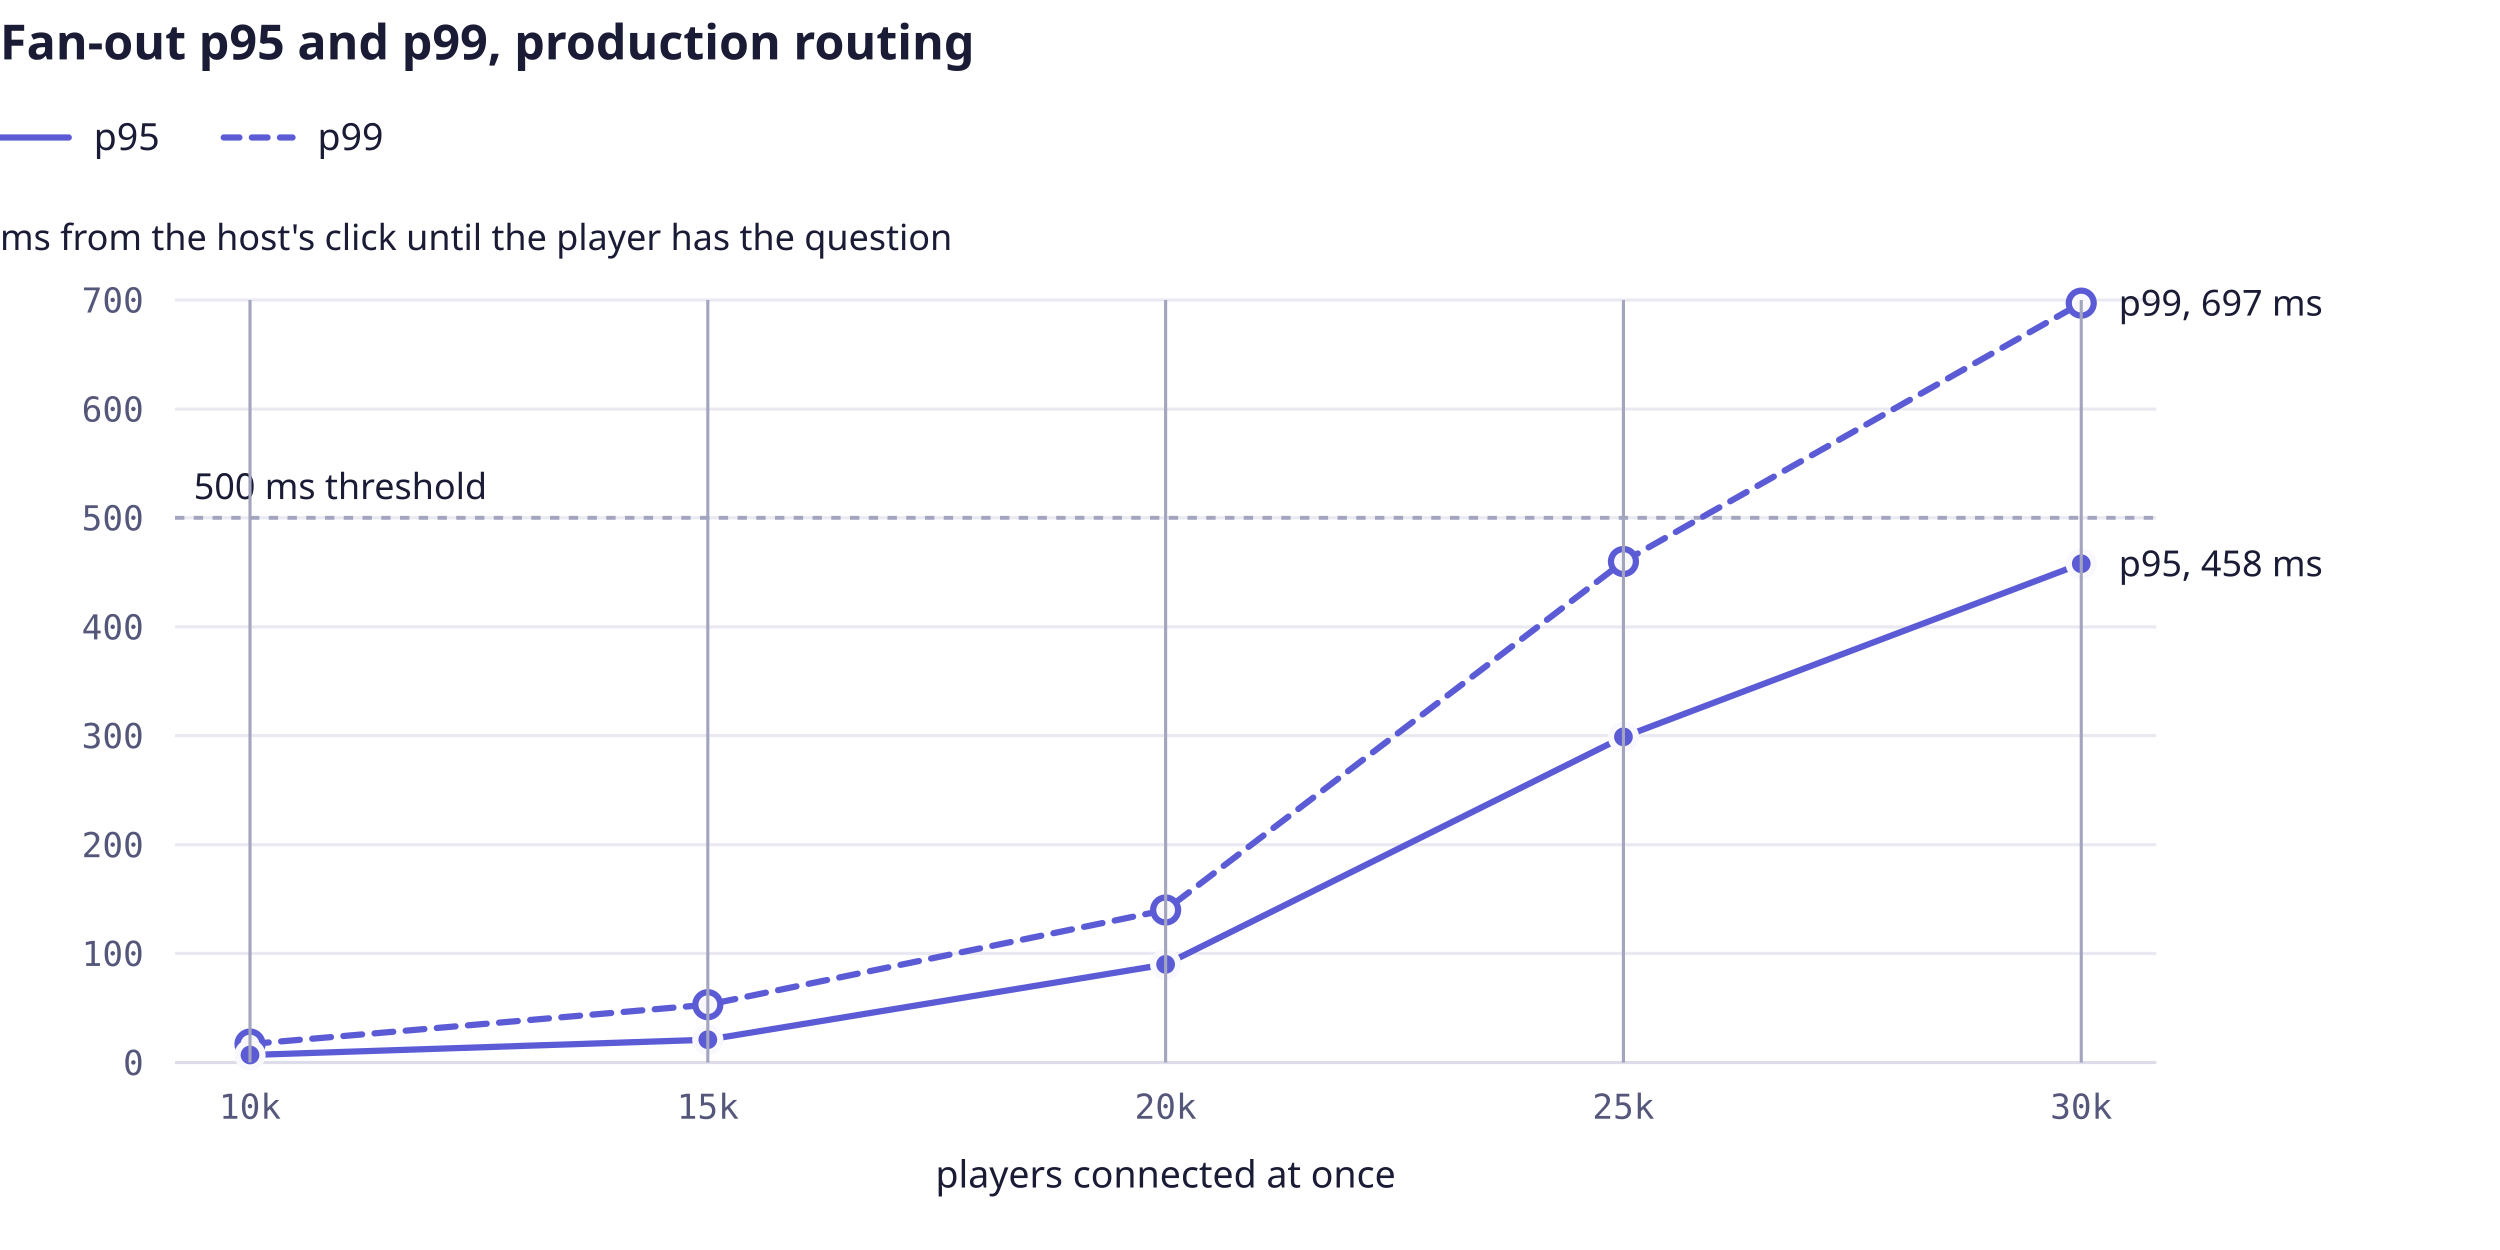
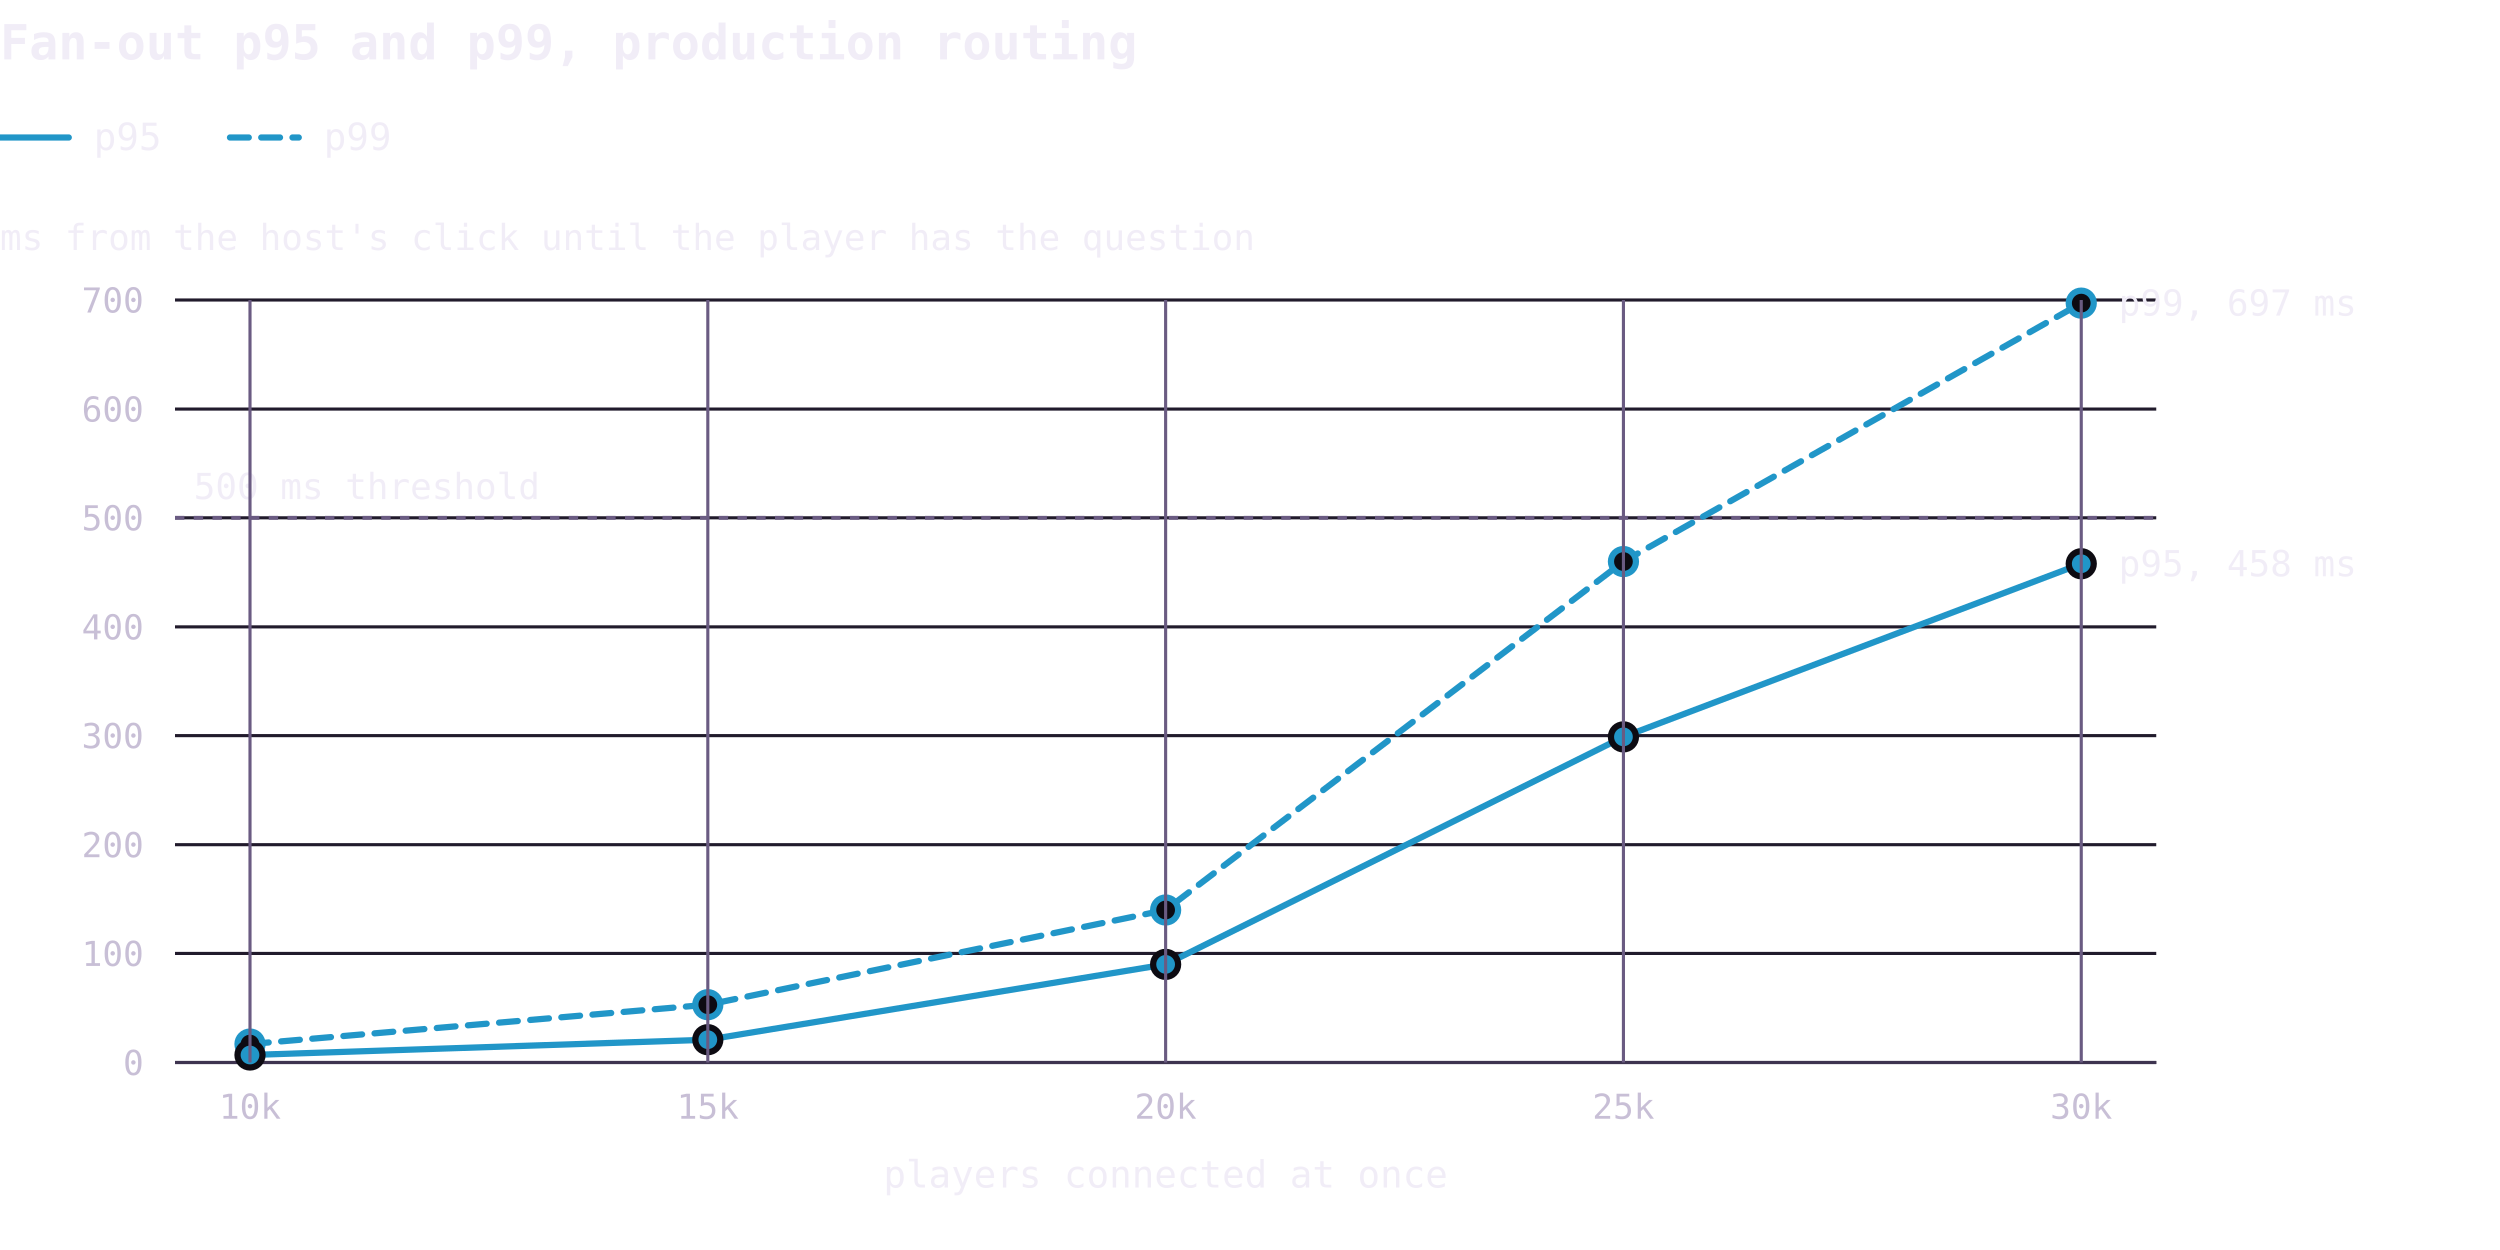
- <svg xmlns="http://www.w3.org/2000/svg" viewBox="0 0 800 400" width="800" height="400" role="img" aria-label="Fan-out p95 and p99 against concurrent players with production's routing">
-   <text x="0" y="19" font-size="15.5" class="dg-t dg-b" fill="#1a1b35" font-family="PT Sans, sans-serif" font-weight="700">Fan-out p95 and p99, production routing</text>
-   <path d="M56 340H690" style="stroke:var(--dg-grid,#e9e9f1)" stroke-width="1" />
-   <text x="46" y="344" font-size="11" text-anchor="end" class="dg-m" fill="#55577a" font-family="JetBrains Mono, monospace" font-weight="500">0</text>
-   <path d="M56 305.1H690" style="stroke:var(--dg-grid,#e9e9f1)" stroke-width="1" />
-   <text x="46" y="309.1" font-size="11" text-anchor="end" class="dg-m" fill="#55577a" font-family="JetBrains Mono, monospace" font-weight="500">100</text>
-   <path d="M56 270.3H690" style="stroke:var(--dg-grid,#e9e9f1)" stroke-width="1" />
-   <text x="46" y="274.3" font-size="11" text-anchor="end" class="dg-m" fill="#55577a" font-family="JetBrains Mono, monospace" font-weight="500">200</text>
-   <path d="M56 235.4H690" style="stroke:var(--dg-grid,#e9e9f1)" stroke-width="1" />
-   <text x="46" y="239.4" font-size="11" text-anchor="end" class="dg-m" fill="#55577a" font-family="JetBrains Mono, monospace" font-weight="500">300</text>
-   <path d="M56 200.6H690" style="stroke:var(--dg-grid,#e9e9f1)" stroke-width="1" />
-   <text x="46" y="204.6" font-size="11" text-anchor="end" class="dg-m" fill="#55577a" font-family="JetBrains Mono, monospace" font-weight="500">400</text>
-   <path d="M56 165.7H690" style="stroke:var(--dg-grid,#e9e9f1)" stroke-width="1" />
-   <text x="46" y="169.7" font-size="11" text-anchor="end" class="dg-m" fill="#55577a" font-family="JetBrains Mono, monospace" font-weight="500">500</text>
-   <path d="M56 130.9H690" style="stroke:var(--dg-grid,#e9e9f1)" stroke-width="1" />
-   <text x="46" y="134.9" font-size="11" text-anchor="end" class="dg-m" fill="#55577a" font-family="JetBrains Mono, monospace" font-weight="500">600</text>
-   <path d="M56 96H690" style="stroke:var(--dg-grid,#e9e9f1)" stroke-width="1" />
-   <text x="46" y="100" font-size="11" text-anchor="end" class="dg-m" fill="#55577a" font-family="JetBrains Mono, monospace" font-weight="500">700</text>
-   <text x="0" y="80" font-size="11.5" class="dg-t" fill="#1a1b35" font-family="PT Sans, sans-serif">ms from the host's click until the player has the question</text>
-   <path d="M56 340H690" style="stroke:var(--dg-border,#dcdde8)" stroke-width="1" />
-   <text x="80" y="358" font-size="11" text-anchor="middle" class="dg-m" fill="#55577a" font-family="JetBrains Mono, monospace" font-weight="500">10k</text>
-   <text x="226.5" y="358" font-size="11" text-anchor="middle" class="dg-m" fill="#55577a" font-family="JetBrains Mono, monospace" font-weight="500">15k</text>
-   <text x="373" y="358" font-size="11" text-anchor="middle" class="dg-m" fill="#55577a" font-family="JetBrains Mono, monospace" font-weight="500">20k</text>
-   <text x="519.5" y="358" font-size="11" text-anchor="middle" class="dg-m" fill="#55577a" font-family="JetBrains Mono, monospace" font-weight="500">25k</text>
-   <text x="666" y="358" font-size="11" text-anchor="middle" class="dg-m" fill="#55577a" font-family="JetBrains Mono, monospace" font-weight="500">30k</text>
-   <text x="373" y="380" font-size="12" text-anchor="middle" class="dg-t" fill="#1a1b35" font-family="PT Sans, sans-serif">players connected at once</text>
-   <path d="M56 165.7H690" fill="none" style="stroke:var(--dg-edge,#a3a5bf)" stroke-width="1.25" stroke-dasharray="3 3" />
-   <path d="M80 334.1L226.5 321.5L373 291.2L519.5 179.7L666 97" fill="none" style="stroke:var(--dg-series-1,#5b5bd6)" stroke-width="2" stroke-linejoin="round" stroke-linecap="round" stroke-dasharray="6 4" />
-   <path d="M80 337.6L226.5 332.7L373 308.6L519.5 235.8L666 180.4" fill="none" style="stroke:var(--dg-series-1,#5b5bd6)" stroke-width="2" stroke-linejoin="round" stroke-linecap="round" />
-   <circle cx="80" cy="334.1" r="4" style="fill:var(--dg-page,#f9f8fd);stroke:var(--dg-series-1,#5b5bd6)" stroke-width="2" />
-   <circle cx="226.5" cy="321.5" r="4" style="fill:var(--dg-page,#f9f8fd);stroke:var(--dg-series-1,#5b5bd6)" stroke-width="2" />
-   <circle cx="373" cy="291.2" r="4" style="fill:var(--dg-page,#f9f8fd);stroke:var(--dg-series-1,#5b5bd6)" stroke-width="2" />
-   <circle cx="519.5" cy="179.7" r="4" style="fill:var(--dg-page,#f9f8fd);stroke:var(--dg-series-1,#5b5bd6)" stroke-width="2" />
-   <circle cx="666" cy="97" r="4" style="fill:var(--dg-page,#f9f8fd);stroke:var(--dg-series-1,#5b5bd6)" stroke-width="2" />
-   <circle cx="80" cy="337.6" r="4" style="fill:var(--dg-series-1,#5b5bd6);stroke:var(--dg-page,#f9f8fd)" stroke-width="2" />
-   <circle cx="226.5" cy="332.7" r="4" style="fill:var(--dg-series-1,#5b5bd6);stroke:var(--dg-page,#f9f8fd)" stroke-width="2" />
-   <circle cx="373" cy="308.6" r="4" style="fill:var(--dg-series-1,#5b5bd6);stroke:var(--dg-page,#f9f8fd)" stroke-width="2" />
-   <circle cx="519.5" cy="235.8" r="4" style="fill:var(--dg-series-1,#5b5bd6);stroke:var(--dg-page,#f9f8fd)" stroke-width="2" />
-   <circle cx="666" cy="180.4" r="4" style="fill:var(--dg-series-1,#5b5bd6);stroke:var(--dg-page,#f9f8fd)" stroke-width="2" />
-   <path d="M0 44h22" fill="none" style="stroke:var(--dg-series-1,#5b5bd6)" stroke-width="2" stroke-linecap="round" />
-   <text x="30" y="48" font-size="12" class="dg-t" fill="#1a1b35" font-family="PT Sans, sans-serif">p95</text>
-   <path d="M71.6 44h22" fill="none" style="stroke:var(--dg-series-1,#5b5bd6)" stroke-width="2" stroke-linecap="round" stroke-dasharray="5 4" />
-   <text x="101.6" y="48" font-size="12" class="dg-t" fill="#1a1b35" font-family="PT Sans, sans-serif">p99</text>
-   <text x="62" y="159.7" font-size="11.5" class="dg-t" fill="#1a1b35" font-family="PT Sans, sans-serif">500 ms threshold</text>
-   <text x="678" y="184.4" font-size="11.5" class="dg-t" fill="#1a1b35" font-family="PT Sans, sans-serif">p95, 458 ms</text>
-   <text x="678" y="101" font-size="11.5" class="dg-t" fill="#1a1b35" font-family="PT Sans, sans-serif">p99, 697 ms</text>
-   <g class="dg-hit" data-tip="{&quot;t&quot;: &quot;10,000 players&quot;, &quot;r&quot;: [[&quot;7 ms&quot;, &quot;p95&quot;, &quot;var(--dg-series-1,#5b5bd6)&quot;, false], [&quot;17 ms&quot;, &quot;p99&quot;, &quot;var(--dg-series-1,#5b5bd6)&quot;, true]]}">
-     <path class="dg-xhair" d="M80 96V340" fill="none" style="stroke:var(--dg-edge,#a3a5bf)" stroke-width="1" />
+ <svg xmlns="http://www.w3.org/2000/svg" viewBox="0 0 800 400" width="800" height="400" role="group" aria-label="Fan-out p95 and p99 against concurrent players with production's routing">
+   <text x="0" y="19" font-size="15.5" class="dg-t dg-b" fill="#f1edf7" font-family="IBM Plex Mono, monospace" font-weight="700">Fan-out p95 and p99, production routing</text>
+   <path d="M56 340H690" style="stroke:var(--dg-grid,#211b2c)" stroke-width="1" />
+   <text x="46" y="344" font-size="11" text-anchor="end" class="dg-m" fill="#c8bfd6" font-family="IBM Plex Mono, monospace" font-weight="500">0</text>
+   <path d="M56 305.1H690" style="stroke:var(--dg-grid,#211b2c)" stroke-width="1" />
+   <text x="46" y="309.1" font-size="11" text-anchor="end" class="dg-m" fill="#c8bfd6" font-family="IBM Plex Mono, monospace" font-weight="500">100</text>
+   <path d="M56 270.3H690" style="stroke:var(--dg-grid,#211b2c)" stroke-width="1" />
+   <text x="46" y="274.3" font-size="11" text-anchor="end" class="dg-m" fill="#c8bfd6" font-family="IBM Plex Mono, monospace" font-weight="500">200</text>
+   <path d="M56 235.4H690" style="stroke:var(--dg-grid,#211b2c)" stroke-width="1" />
+   <text x="46" y="239.4" font-size="11" text-anchor="end" class="dg-m" fill="#c8bfd6" font-family="IBM Plex Mono, monospace" font-weight="500">300</text>
+   <path d="M56 200.6H690" style="stroke:var(--dg-grid,#211b2c)" stroke-width="1" />
+   <text x="46" y="204.6" font-size="11" text-anchor="end" class="dg-m" fill="#c8bfd6" font-family="IBM Plex Mono, monospace" font-weight="500">400</text>
+   <path d="M56 165.7H690" style="stroke:var(--dg-grid,#211b2c)" stroke-width="1" />
+   <text x="46" y="169.7" font-size="11" text-anchor="end" class="dg-m" fill="#c8bfd6" font-family="IBM Plex Mono, monospace" font-weight="500">500</text>
+   <path d="M56 130.9H690" style="stroke:var(--dg-grid,#211b2c)" stroke-width="1" />
+   <text x="46" y="134.9" font-size="11" text-anchor="end" class="dg-m" fill="#c8bfd6" font-family="IBM Plex Mono, monospace" font-weight="500">600</text>
+   <path d="M56 96H690" style="stroke:var(--dg-grid,#211b2c)" stroke-width="1" />
+   <text x="46" y="100" font-size="11" text-anchor="end" class="dg-m" fill="#c8bfd6" font-family="IBM Plex Mono, monospace" font-weight="500">700</text>
+   <text x="0" y="80" font-size="11.5" class="dg-t" fill="#f1edf7" font-family="IBM Plex Mono, monospace">ms from the host's click until the player has the question</text>
+   <path d="M56 340H690" style="stroke:var(--dg-border,#3e3450)" stroke-width="1" />
+   <text x="80" y="358" font-size="11" text-anchor="middle" class="dg-m" fill="#c8bfd6" font-family="IBM Plex Mono, monospace" font-weight="500">10k</text>
+   <text x="226.5" y="358" font-size="11" text-anchor="middle" class="dg-m" fill="#c8bfd6" font-family="IBM Plex Mono, monospace" font-weight="500">15k</text>
+   <text x="373" y="358" font-size="11" text-anchor="middle" class="dg-m" fill="#c8bfd6" font-family="IBM Plex Mono, monospace" font-weight="500">20k</text>
+   <text x="519.5" y="358" font-size="11" text-anchor="middle" class="dg-m" fill="#c8bfd6" font-family="IBM Plex Mono, monospace" font-weight="500">25k</text>
+   <text x="666" y="358" font-size="11" text-anchor="middle" class="dg-m" fill="#c8bfd6" font-family="IBM Plex Mono, monospace" font-weight="500">30k</text>
+   <text x="373" y="380" font-size="12" text-anchor="middle" class="dg-t" fill="#f1edf7" font-family="IBM Plex Mono, monospace">players connected at once</text>
+   <path d="M56 165.7H690" fill="none" style="stroke:var(--dg-edge,#6a5b82)" stroke-width="1.25" stroke-dasharray="3 3" />
+   <path d="M80 334.1L226.5 321.5L373 291.2L519.5 179.7L666 97" fill="none" style="stroke:var(--dg-series-1,#2196c8)" stroke-width="2" stroke-linejoin="round" stroke-linecap="round" stroke-dasharray="6 4" />
+   <path d="M80 337.6L226.5 332.7L373 308.6L519.5 235.8L666 180.4" fill="none" style="stroke:var(--dg-series-1,#2196c8)" stroke-width="2" stroke-linejoin="round" stroke-linecap="round" />
+   <circle cx="80" cy="334.1" r="4" style="fill:var(--dg-page,#0d0b12);stroke:var(--dg-series-1,#2196c8)" stroke-width="2" />
+   <circle cx="226.5" cy="321.5" r="4" style="fill:var(--dg-page,#0d0b12);stroke:var(--dg-series-1,#2196c8)" stroke-width="2" />
+   <circle cx="373" cy="291.2" r="4" style="fill:var(--dg-page,#0d0b12);stroke:var(--dg-series-1,#2196c8)" stroke-width="2" />
+   <circle cx="519.5" cy="179.7" r="4" style="fill:var(--dg-page,#0d0b12);stroke:var(--dg-series-1,#2196c8)" stroke-width="2" />
+   <circle cx="666" cy="97" r="4" style="fill:var(--dg-page,#0d0b12);stroke:var(--dg-series-1,#2196c8)" stroke-width="2" />
+   <circle cx="80" cy="337.6" r="4" style="fill:var(--dg-series-1,#2196c8);stroke:var(--dg-page,#0d0b12)" stroke-width="2" />
+   <circle cx="226.5" cy="332.7" r="4" style="fill:var(--dg-series-1,#2196c8);stroke:var(--dg-page,#0d0b12)" stroke-width="2" />
+   <circle cx="373" cy="308.6" r="4" style="fill:var(--dg-series-1,#2196c8);stroke:var(--dg-page,#0d0b12)" stroke-width="2" />
+   <circle cx="519.5" cy="235.8" r="4" style="fill:var(--dg-series-1,#2196c8);stroke:var(--dg-page,#0d0b12)" stroke-width="2" />
+   <circle cx="666" cy="180.4" r="4" style="fill:var(--dg-series-1,#2196c8);stroke:var(--dg-page,#0d0b12)" stroke-width="2" />
+   <path d="M0 44h22" fill="none" style="stroke:var(--dg-series-1,#2196c8)" stroke-width="2" stroke-linecap="round" />
+   <text x="30" y="48" font-size="12" class="dg-t" fill="#f1edf7" font-family="IBM Plex Mono, monospace">p95</text>
+   <path d="M73.6 44h22" fill="none" style="stroke:var(--dg-series-1,#2196c8)" stroke-width="2" stroke-linecap="round" stroke-dasharray="6 4" />
+   <text x="103.6" y="48" font-size="12" class="dg-t" fill="#f1edf7" font-family="IBM Plex Mono, monospace">p99</text>
+   <text x="62" y="159.7" font-size="11.5" class="dg-t" fill="#f1edf7" font-family="IBM Plex Mono, monospace">500 ms threshold</text>
+   <text x="678" y="184.4" font-size="11.5" class="dg-t" fill="#f1edf7" font-family="IBM Plex Mono, monospace">p95, 458 ms</text>
+   <text x="678" y="101" font-size="11.5" class="dg-t" fill="#f1edf7" font-family="IBM Plex Mono, monospace">p99, 697 ms</text>
+   <g class="dg-hit" data-tip="{&quot;t&quot;: &quot;10,000 players&quot;, &quot;r&quot;: [[&quot;7 ms&quot;, &quot;p95&quot;, &quot;var(--dg-series-1,#2196c8)&quot;, false], [&quot;17 ms&quot;, &quot;p99&quot;, &quot;var(--dg-series-1,#2196c8)&quot;, true]]}">
+     <path class="dg-xhair" d="M80 96V340" fill="none" style="stroke:var(--dg-edge,#6a5b82)" stroke-width="1" />
    <rect x="6.8" y="96" width="146.5" height="244" fill="#000" fill-opacity="0" />
  </g>
-   <g class="dg-hit" data-tip="{&quot;t&quot;: &quot;15,000 players&quot;, &quot;r&quot;: [[&quot;21 ms&quot;, &quot;p95&quot;, &quot;var(--dg-series-1,#5b5bd6)&quot;, false], [&quot;53 ms&quot;, &quot;p99&quot;, &quot;var(--dg-series-1,#5b5bd6)&quot;, true]]}">
-     <path class="dg-xhair" d="M226.5 96V340" fill="none" style="stroke:var(--dg-edge,#a3a5bf)" stroke-width="1" />
+   <g class="dg-hit" data-tip="{&quot;t&quot;: &quot;15,000 players&quot;, &quot;r&quot;: [[&quot;21 ms&quot;, &quot;p95&quot;, &quot;var(--dg-series-1,#2196c8)&quot;, false], [&quot;53 ms&quot;, &quot;p99&quot;, &quot;var(--dg-series-1,#2196c8)&quot;, true]]}">
+     <path class="dg-xhair" d="M226.5 96V340" fill="none" style="stroke:var(--dg-edge,#6a5b82)" stroke-width="1" />
    <rect x="153.2" y="96" width="146.5" height="244" fill="#000" fill-opacity="0" />
  </g>
-   <g class="dg-hit" data-tip="{&quot;t&quot;: &quot;20,000 players&quot;, &quot;r&quot;: [[&quot;90 ms&quot;, &quot;p95&quot;, &quot;var(--dg-series-1,#5b5bd6)&quot;, false], [&quot;140 ms&quot;, &quot;p99&quot;, &quot;var(--dg-series-1,#5b5bd6)&quot;, true]]}">
-     <path class="dg-xhair" d="M373 96V340" fill="none" style="stroke:var(--dg-edge,#a3a5bf)" stroke-width="1" />
+   <g class="dg-hit" data-tip="{&quot;t&quot;: &quot;20,000 players&quot;, &quot;r&quot;: [[&quot;90 ms&quot;, &quot;p95&quot;, &quot;var(--dg-series-1,#2196c8)&quot;, false], [&quot;140 ms&quot;, &quot;p99&quot;, &quot;var(--dg-series-1,#2196c8)&quot;, true]]}">
+     <path class="dg-xhair" d="M373 96V340" fill="none" style="stroke:var(--dg-edge,#6a5b82)" stroke-width="1" />
    <rect x="299.8" y="96" width="146.5" height="244" fill="#000" fill-opacity="0" />
  </g>
-   <g class="dg-hit" data-tip="{&quot;t&quot;: &quot;25,000 players&quot;, &quot;r&quot;: [[&quot;299 ms&quot;, &quot;p95&quot;, &quot;var(--dg-series-1,#5b5bd6)&quot;, false], [&quot;460 ms&quot;, &quot;p99&quot;, &quot;var(--dg-series-1,#5b5bd6)&quot;, true]]}">
-     <path class="dg-xhair" d="M519.5 96V340" fill="none" style="stroke:var(--dg-edge,#a3a5bf)" stroke-width="1" />
+   <g class="dg-hit" data-tip="{&quot;t&quot;: &quot;25,000 players&quot;, &quot;r&quot;: [[&quot;299 ms&quot;, &quot;p95&quot;, &quot;var(--dg-series-1,#2196c8)&quot;, false], [&quot;460 ms&quot;, &quot;p99&quot;, &quot;var(--dg-series-1,#2196c8)&quot;, true]]}">
+     <path class="dg-xhair" d="M519.5 96V340" fill="none" style="stroke:var(--dg-edge,#6a5b82)" stroke-width="1" />
    <rect x="446.2" y="96" width="146.5" height="244" fill="#000" fill-opacity="0" />
  </g>
-   <g class="dg-hit" data-tip="{&quot;t&quot;: &quot;30,000 players&quot;, &quot;r&quot;: [[&quot;458 ms&quot;, &quot;p95&quot;, &quot;var(--dg-series-1,#5b5bd6)&quot;, false], [&quot;697 ms&quot;, &quot;p99&quot;, &quot;var(--dg-series-1,#5b5bd6)&quot;, true]]}">
-     <path class="dg-xhair" d="M666 96V340" fill="none" style="stroke:var(--dg-edge,#a3a5bf)" stroke-width="1" />
+   <g class="dg-hit" data-tip="{&quot;t&quot;: &quot;30,000 players&quot;, &quot;r&quot;: [[&quot;458 ms&quot;, &quot;p95&quot;, &quot;var(--dg-series-1,#2196c8)&quot;, false], [&quot;697 ms&quot;, &quot;p99&quot;, &quot;var(--dg-series-1,#2196c8)&quot;, true]]}">
+     <path class="dg-xhair" d="M666 96V340" fill="none" style="stroke:var(--dg-edge,#6a5b82)" stroke-width="1" />
    <rect x="592.8" y="96" width="146.5" height="244" fill="#000" fill-opacity="0" />
  </g>
</svg>
